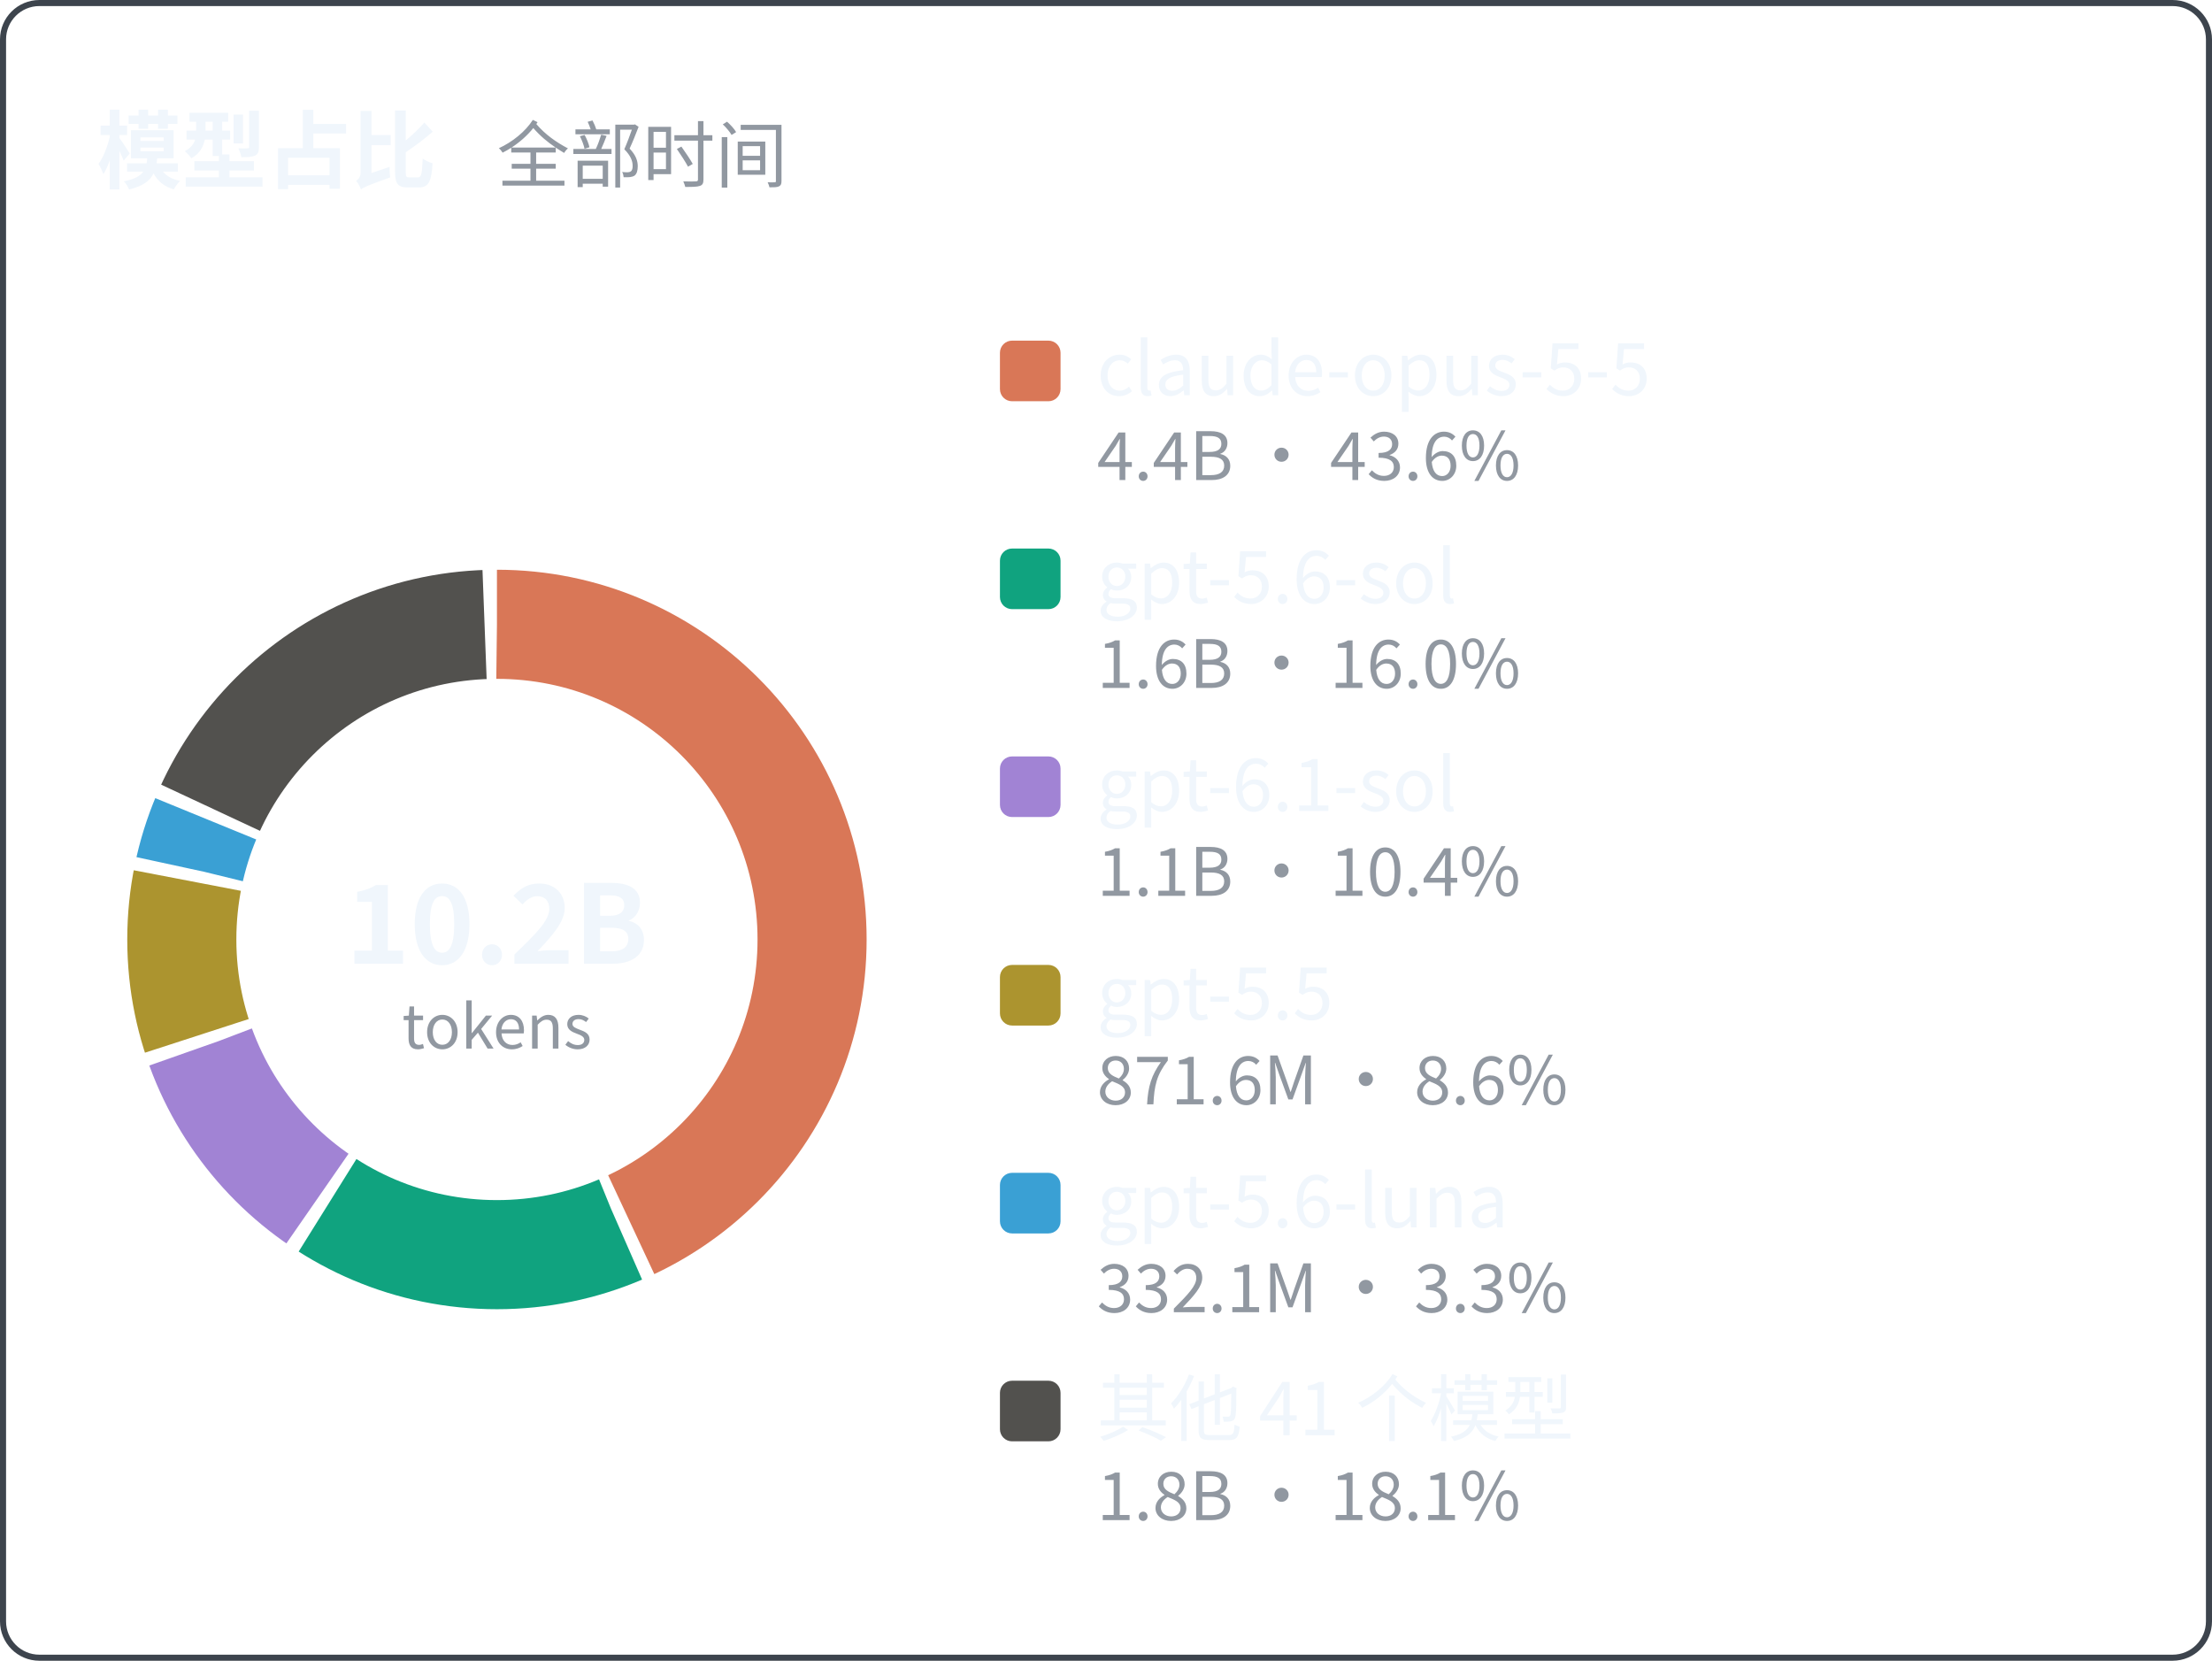
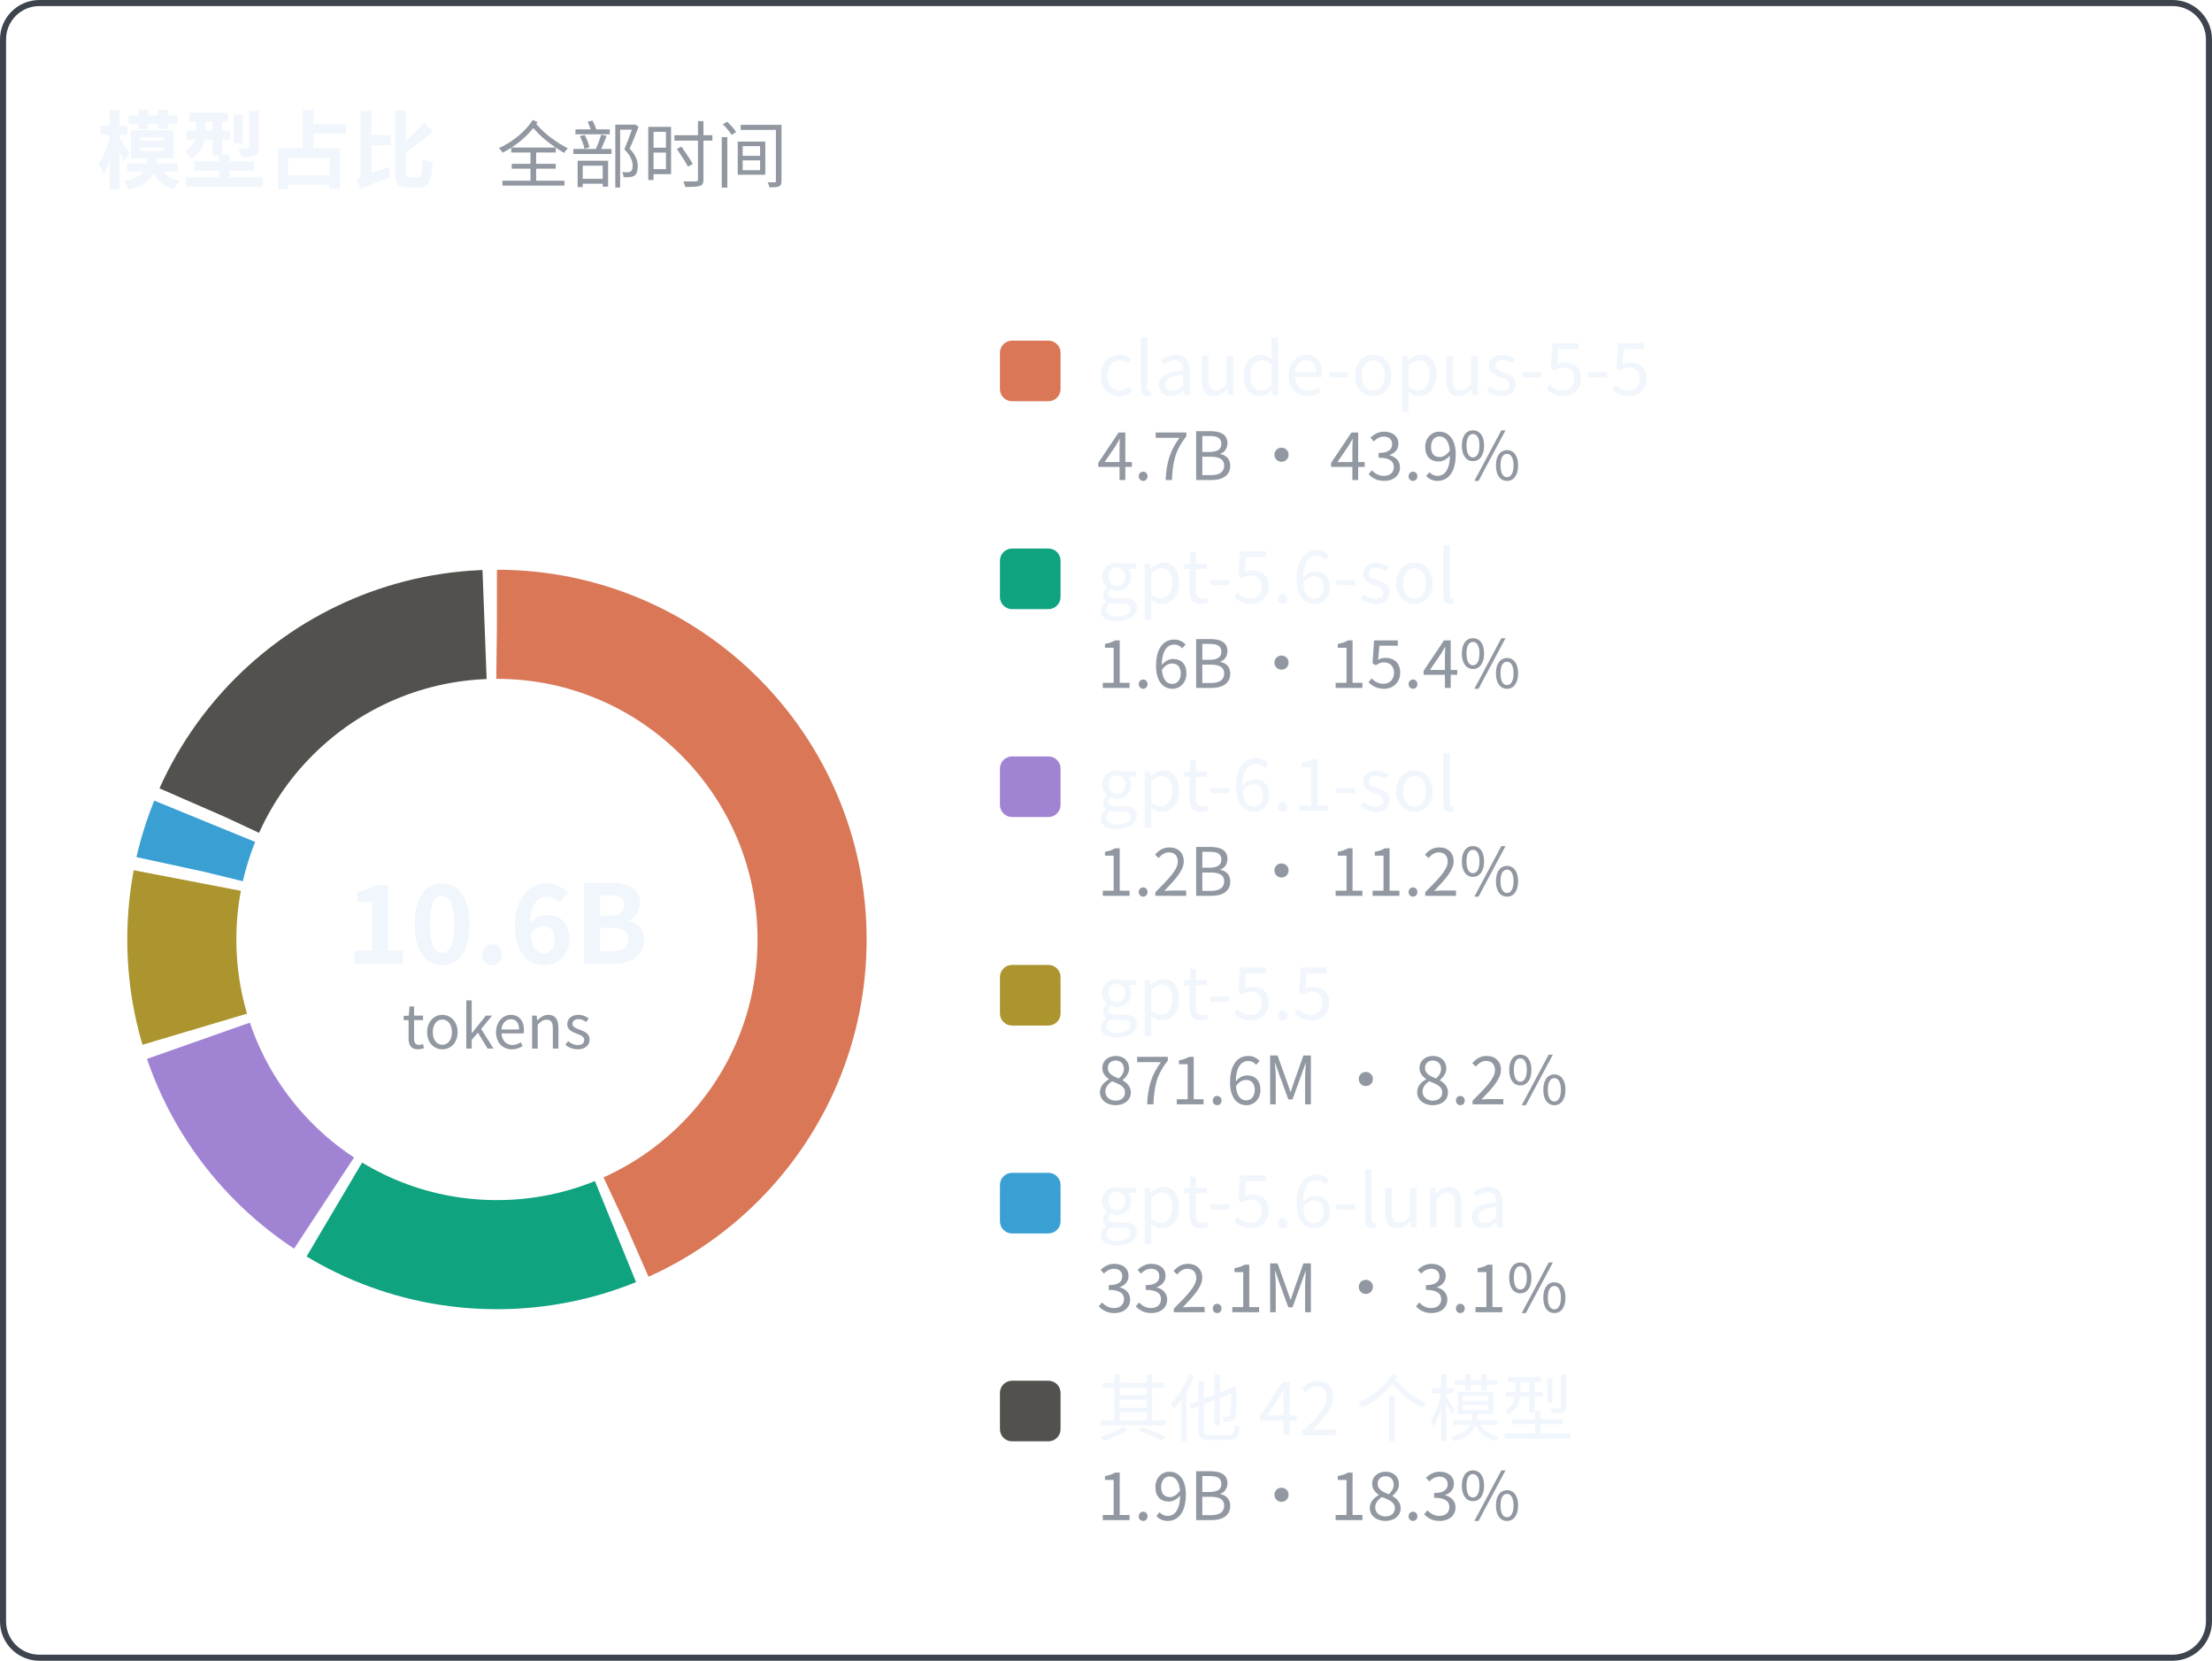
<svg xmlns="http://www.w3.org/2000/svg" width="365" height="274" viewBox="0 0 365 274" font-family="system-ui, -apple-system, 'Segoe UI', 'PingFang SC', 'Microsoft YaHei', 'Noto Sans CJK SC', sans-serif">
  <rect x="0.5" y="0.5" width="364" height="273" rx="6" fill="none" stroke="#3d444d" />
  <text x="16" y="30" font-size="14" font-weight="600" fill="#f0f6fc">模型占比<tspan dx="10" font-size="12" font-weight="400" fill="#9198a1">全部时间</tspan>
  </text>
-   <circle cx="82" cy="155" r="52" fill="none" stroke="#d97757" stroke-width="18" stroke-dasharray="140.49 326.73" stroke-dashoffset="-0.00" transform="rotate(-90 82 155)" />
-   <circle cx="82" cy="155" r="52" fill="none" stroke="#10a37f" stroke-width="18" stroke-dasharray="50.40 326.73" stroke-dashoffset="-142.49" transform="rotate(-90 82 155)" />
-   <circle cx="82" cy="155" r="52" fill="none" stroke="#a183d4" stroke-width="18" stroke-dasharray="32.01 326.73" stroke-dashoffset="-194.89" transform="rotate(-90 82 155)" />
-   <circle cx="82" cy="155" r="52" fill="none" stroke="#ac942f" stroke-width="18" stroke-dasharray="25.94 326.73" stroke-dashoffset="-228.91" transform="rotate(-90 82 155)" />
-   <circle cx="82" cy="155" r="52" fill="none" stroke="#3aa0d4" stroke-width="18" stroke-dasharray="8.65 326.73" stroke-dashoffset="-256.85" transform="rotate(-90 82 155)" />
-   <circle cx="82" cy="155" r="52" fill="none" stroke="#52514e" stroke-width="18" stroke-dasharray="57.23 326.73" stroke-dashoffset="-267.49" transform="rotate(-90 82 155)" />
-   <text x="82" y="159" font-size="18" font-weight="600" text-anchor="middle" fill="#f0f6fc">10.2B</text>
+   <circle cx="82" cy="155" r="52" fill="none" stroke="#d97757" stroke-width="18" stroke-dasharray="141.33 326.73" stroke-dashoffset="-0.00" transform="rotate(-90 82 155)" />
+   <circle cx="82" cy="155" r="52" fill="none" stroke="#10a37f" stroke-width="18" stroke-dasharray="48.24 326.73" stroke-dashoffset="-143.33" transform="rotate(-90 82 155)" />
+   <circle cx="82" cy="155" r="52" fill="none" stroke="#a183d4" stroke-width="18" stroke-dasharray="34.49 326.73" stroke-dashoffset="-193.57" transform="rotate(-90 82 155)" />
+   <circle cx="82" cy="155" r="52" fill="none" stroke="#ac942f" stroke-width="18" stroke-dasharray="24.79 326.73" stroke-dashoffset="-230.06" transform="rotate(-90 82 155)" />
+   <circle cx="82" cy="155" r="52" fill="none" stroke="#3aa0d4" stroke-width="18" stroke-dasharray="8.21 326.73" stroke-dashoffset="-256.85" transform="rotate(-90 82 155)" />
+   <circle cx="82" cy="155" r="52" fill="none" stroke="#52514e" stroke-width="18" stroke-dasharray="57.67 326.73" stroke-dashoffset="-267.05" transform="rotate(-90 82 155)" />
+   <text x="82" y="159" font-size="18" font-weight="600" text-anchor="middle" fill="#f0f6fc">10.6B</text>
  <text x="82" y="173" font-size="10" text-anchor="middle" fill="#9198a1">tokens</text>
  <rect x="165" y="56.2" width="10" height="10" rx="2" fill="#d97757" />
  <text x="181" y="65.2" font-size="12" fill="#f0f6fc">claude-opus-5-5</text>
-   <text x="181" y="79.2" font-size="11" fill="#9198a1">4.4B · 43.6%</text>
+   <text x="181" y="79.2" font-size="11" fill="#9198a1">4.7B · 43.9%</text>
  <rect x="165" y="90.5" width="10" height="10" rx="2" fill="#10a37f" />
  <text x="181" y="99.5" font-size="12" fill="#f0f6fc">gpt-5.6-sol</text>
-   <text x="181" y="113.5" font-size="11" fill="#9198a1">1.6B · 16.0%</text>
+   <text x="181" y="113.5" font-size="11" fill="#9198a1">1.6B · 15.4%</text>
  <rect x="165" y="124.8" width="10" height="10" rx="2" fill="#a183d4" />
  <text x="181" y="133.8" font-size="12" fill="#f0f6fc">gpt-6.1-sol</text>
-   <text x="181" y="147.8" font-size="11" fill="#9198a1">1.1B · 10.4%</text>
+   <text x="181" y="147.8" font-size="11" fill="#9198a1">1.2B · 11.2%</text>
  <rect x="165" y="159.2" width="10" height="10" rx="2" fill="#ac942f" />
  <text x="181" y="168.2" font-size="12" fill="#f0f6fc">gpt-5.5</text>
-   <text x="181" y="182.2" font-size="11" fill="#9198a1">871.6M · 8.6%</text>
+   <text x="181" y="182.2" font-size="11" fill="#9198a1">871.6M · 8.2%</text>
  <rect x="165" y="193.5" width="10" height="10" rx="2" fill="#3aa0d4" />
  <text x="181" y="202.5" font-size="12" fill="#f0f6fc">gpt-5.6-luna</text>
-   <text x="181" y="216.5" font-size="11" fill="#9198a1">332.1M · 3.3%</text>
+   <text x="181" y="216.5" font-size="11" fill="#9198a1">332.1M · 3.1%</text>
  <rect x="165" y="227.8" width="10" height="10" rx="2" fill="#52514e" />
-   <text x="181" y="236.8" font-size="12" fill="#f0f6fc">其他 41 个模型</text>
-   <text x="181" y="250.8" font-size="11" fill="#9198a1">1.8B · 18.1%</text>
+   <text x="181" y="236.8" font-size="12" fill="#f0f6fc">其他 42 个模型</text>
+   <text x="181" y="250.8" font-size="11" fill="#9198a1">1.9B · 18.3%</text>
</svg>
